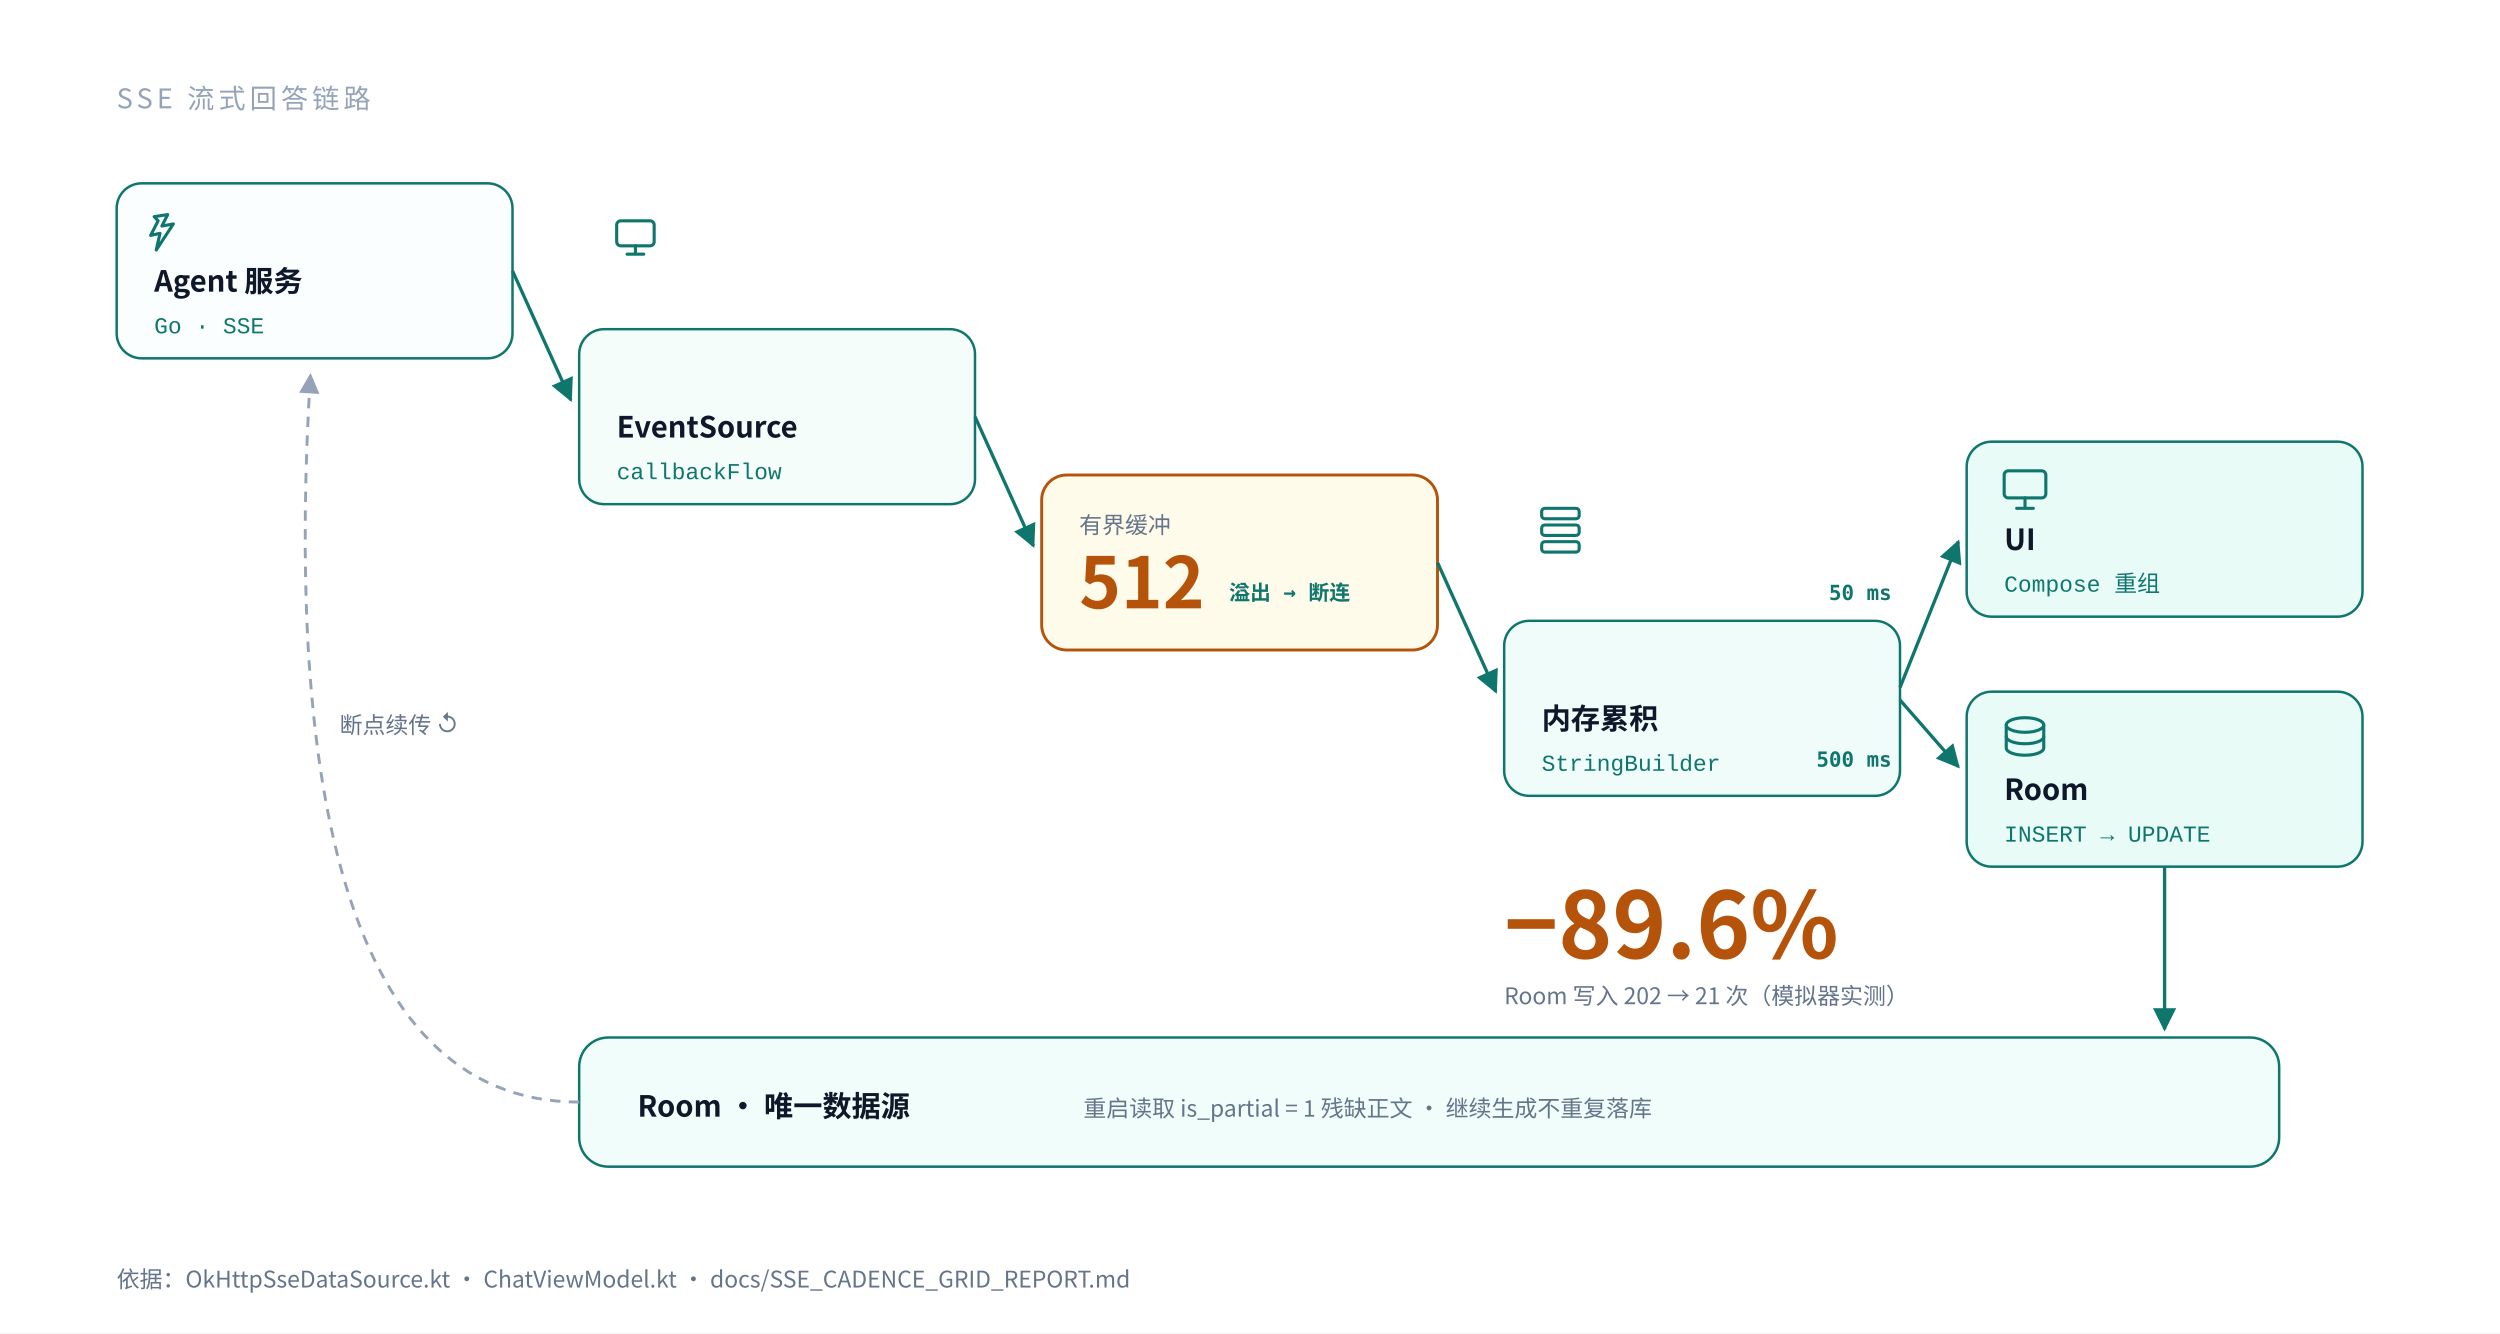
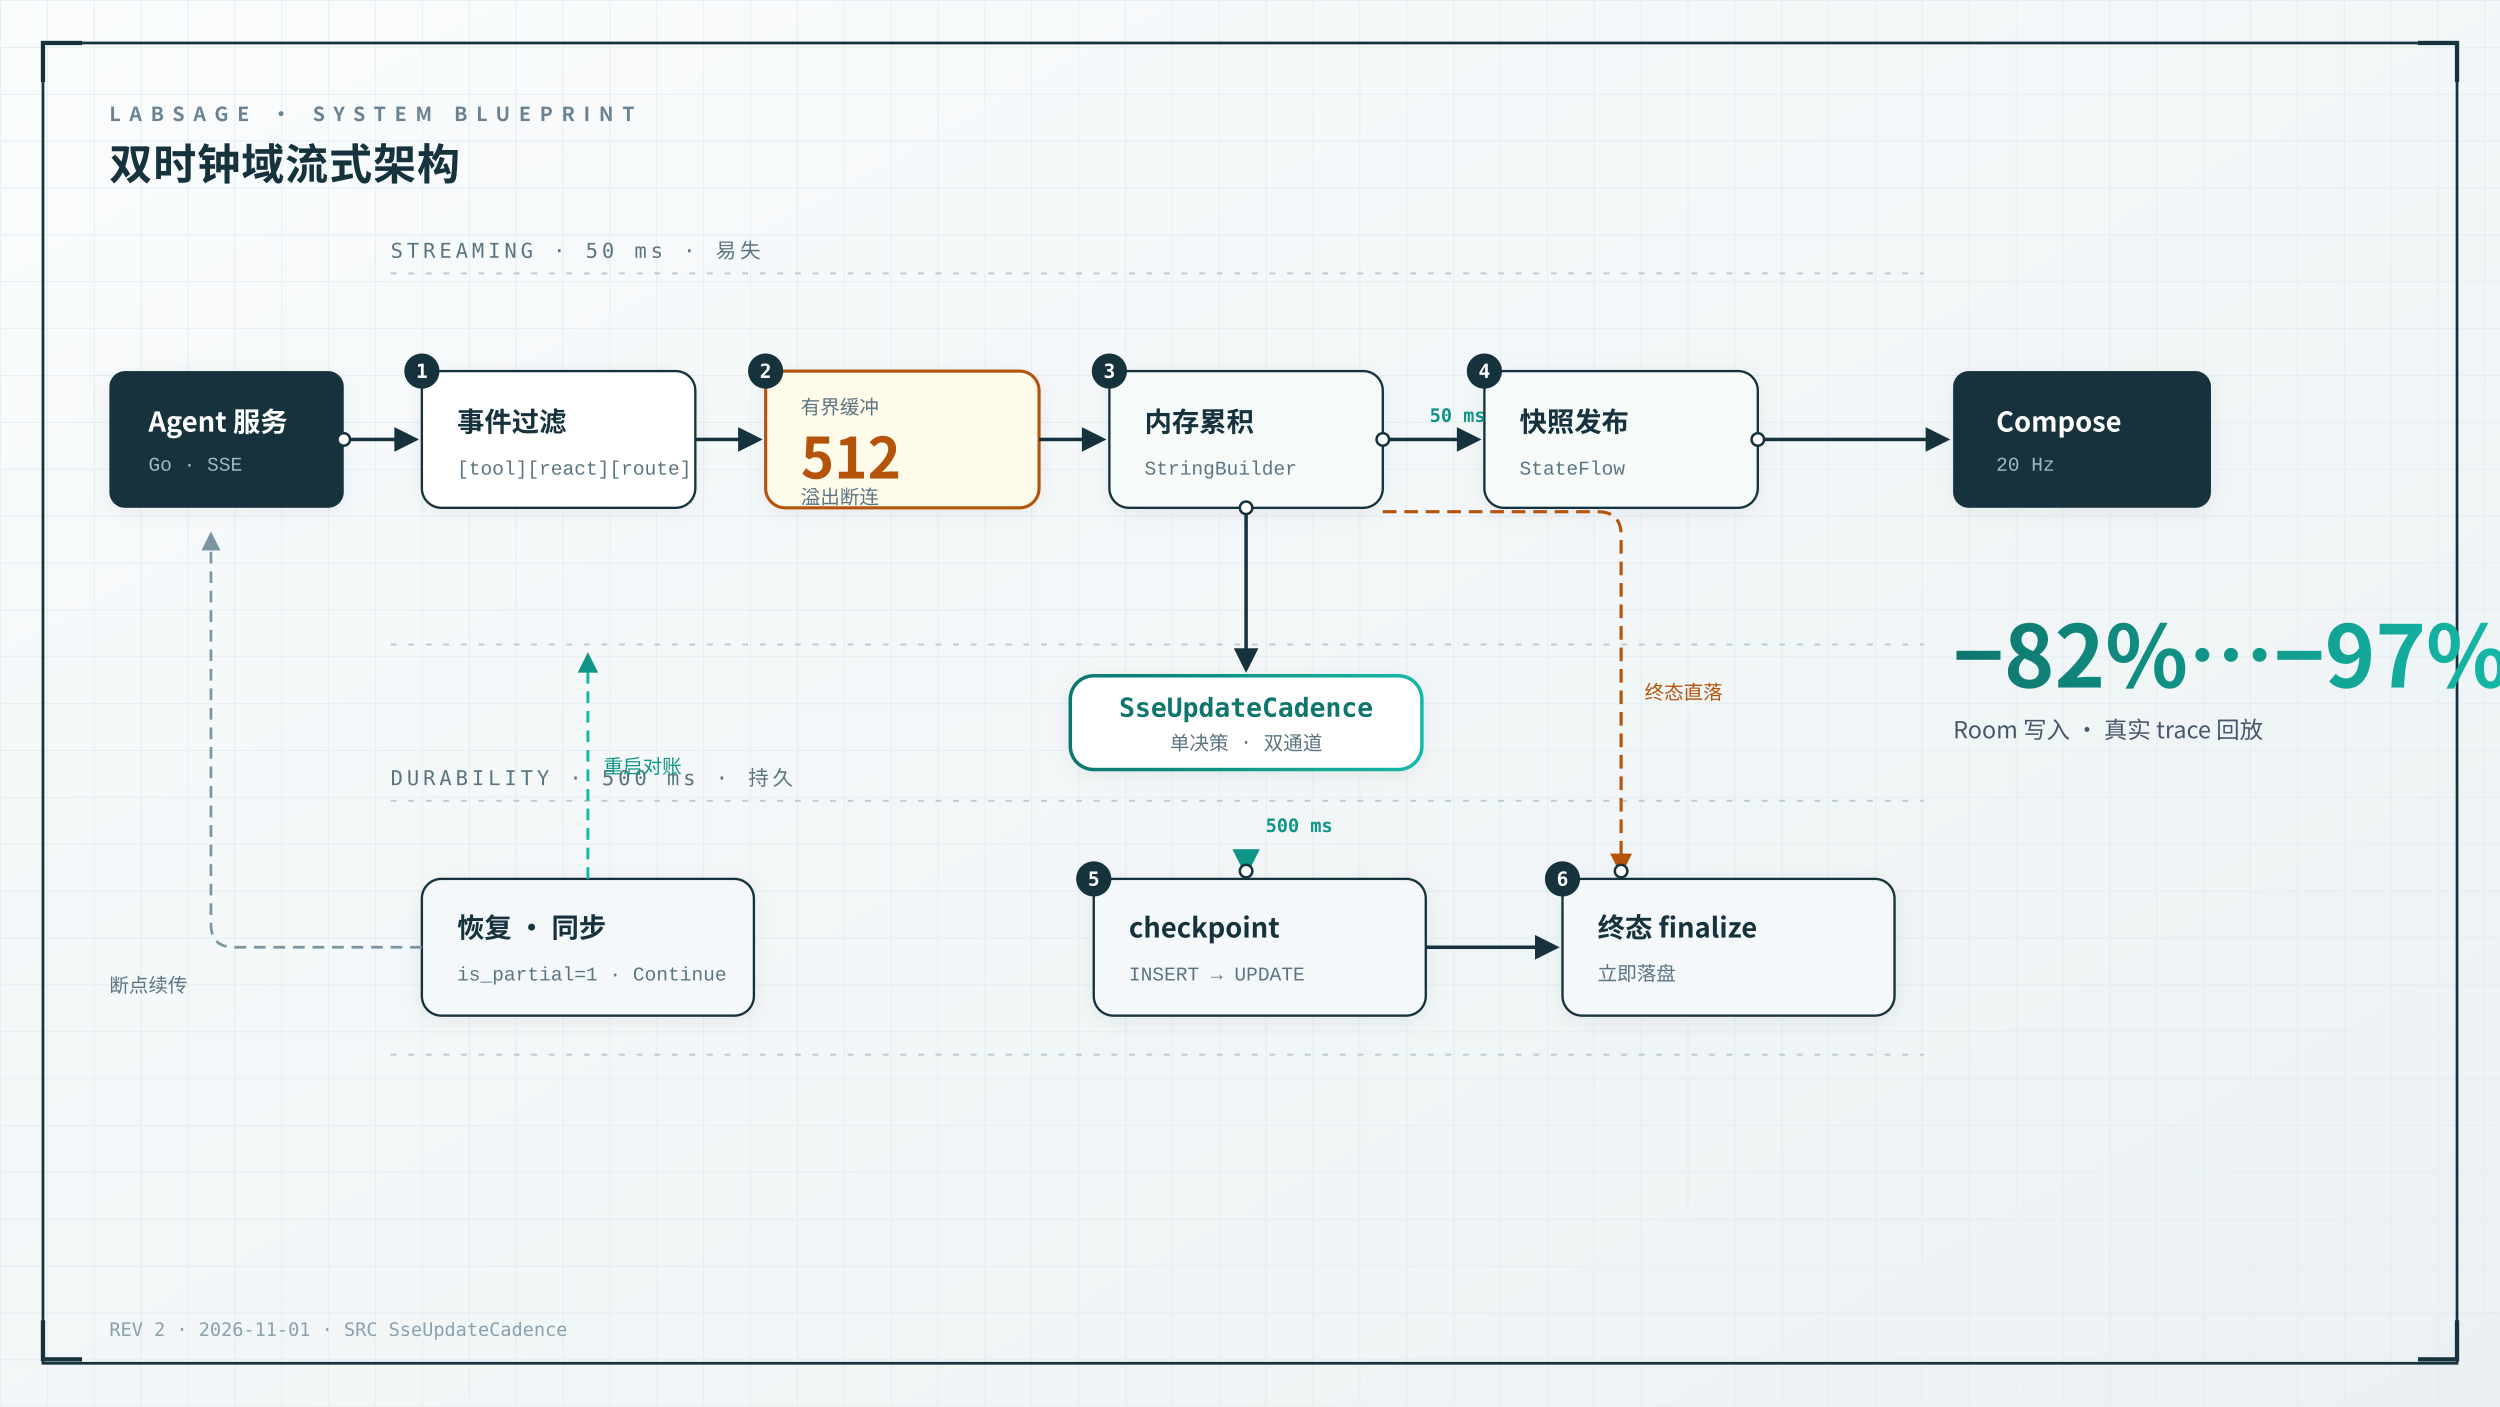
- <svg xmlns="http://www.w3.org/2000/svg" viewBox="0 0 1200 640" width="1200" height="640" role="img" aria-label="LabSage SSE 流式回答链路（级联结构）">
+ <svg xmlns="http://www.w3.org/2000/svg" viewBox="0 0 1280 720" width="1280" height="720" role="img" aria-label="LabSage 双时钟域流式架构">
  <style>
    .t { font-family: -apple-system, BlinkMacSystemFont, "Segoe UI", "PingFang SC", "Microsoft YaHei", "Noto Sans CJK SC", Roboto, Helvetica, Arial, sans-serif; }
-     .h { font-size: 14px; font-weight: 700; fill: #0F172A; }
-     .mono { font-family: "SF Mono", Menlo, Consolas, "Courier New", monospace; font-size: 11px; fill: #0F766E; }
-     .sm { font-size: 11px; fill: #64748B; }
-     .lbl { font-size: 10px; fill: #0F766E; font-weight: 600; font-family: "SF Mono", Menlo, Consolas, monospace; }
-     .num { font-size: 34px; font-weight: 800; fill: #B45309; }
-     .stat { font-size: 44px; font-weight: 800; fill: #B45309; }
-     .title { font-size: 13px; fill: #94A3B8; letter-spacing: 2px; }
-     .flow { fill: none; stroke: #0F766E; stroke-width: 1.6; }
-     .dash { fill: none; stroke: #94A3B8; stroke-width: 1.4; stroke-dasharray: 5 4; }
-     .icon { fill: none; stroke: #0F766E; stroke-width: 1.5; stroke-linecap: round; stroke-linejoin: round; }
+     .title { font-size: 22px; font-weight: 700; fill: #16323D; letter-spacing: 0.5px; }
+     .eyebrow { font-size: 10px; fill: #6A8291; letter-spacing: 4.5px; font-weight: 600; }
+     .h { font-size: 14px; font-weight: 700; fill: #16323D; }
+     .hw { font-size: 14px; font-weight: 700; fill: #FFFFFF; }
+     .mono { font-family: "SF Mono", Menlo, Consolas, "Courier New", monospace; font-size: 10px; fill: #5B7480; }
+     .monoC { font-family: "SF Mono", Menlo, Consolas, "Courier New", monospace; font-size: 10px; fill: #9FB8C4; }
+     .planeLbl { font-family: "SF Mono", Menlo, Consolas, monospace; font-size: 10.5px; fill: #5B7480; letter-spacing: 2px; }
+     .clk { font-family: "SF Mono", Menlo, Consolas, monospace; font-size: 9.5px; fill: #0F9488; font-weight: 700; }
+     .valveT { font-family: "SF Mono", Menlo, Consolas, monospace; font-size: 13.5px; font-weight: 700; fill: #0F766E; }
+     .num { font-size: 10px; font-weight: 700; fill: #FFFFFF; font-family: "SF Mono", Menlo, monospace; }
+     .statBig { font-size: 44px; font-weight: 800; fill: url(#gradTeal); }
+     .statSub { font-size: 12px; fill: #47566B; }
+     .footer { font-family: "SF Mono", Menlo, Consolas, monospace; font-size: 9.5px; fill: #8AA0AC; }
+     .flow { fill: none; stroke: #16323D; stroke-width: 1.8; }
+     .flowTeal { fill: none; stroke: url(#gradTeal); stroke-width: 2; }
+     .dash { fill: none; stroke: #7C95A2; stroke-width: 1.4; stroke-dasharray: 6 4; }
+     .dashTeal { fill: none; stroke: #14B8A6; stroke-width: 1.5; stroke-dasharray: 6 4; }
+     .dashAmber { fill: none; stroke: #B45309; stroke-width: 1.6; stroke-dasharray: 7 4; }
+     .module { fill: #FFFFFF; stroke: #16323D; stroke-width: 1.2; }
+     .moduleTint { fill: #F6FBFA; stroke: #16323D; stroke-width: 1.2; }
+     .moduleBlue { fill: #F4F8FB; stroke: #16323D; stroke-width: 1.2; }
+     .plane { stroke: #B9CCD4; stroke-width: 1; stroke-dasharray: 3 6; }
+     .port { fill: #FFFFFF; stroke: #16323D; stroke-width: 1.3; }
+     .lblAmber { font-family: "SF Mono", Menlo, Consolas, monospace; font-size: 10px; fill: #B45309; }
+     .lblTeal { font-family: "SF Mono", Menlo, Consolas, monospace; font-size: 10px; fill: #0F9488; }
  </style>
  <defs>
-     <marker id="ah" viewBox="0 0 10 10" refX="9" refY="5" markerWidth="7" markerHeight="7" orient="auto-start-reverse">
-       <path d="M0,0 L10,5 L0,10 z" fill="#0F766E" />
+     <linearGradient id="bg" x1="0" y1="0" x2="1" y2="1">
+       <stop offset="0%" stop-color="#FAFCFD" />
+       <stop offset="100%" stop-color="#EBF1F3" />
+     </linearGradient>
+     <linearGradient id="gradTeal" x1="0" y1="0" x2="1" y2="0">
+       <stop offset="0%" stop-color="#0F766E" />
+       <stop offset="100%" stop-color="#14B8A6" />
+     </linearGradient>
+     <pattern id="grid" width="24" height="24" patternUnits="userSpaceOnUse">
+       <path d="M24 0 H0 V24" fill="none" stroke="#E0EAED" stroke-width="0.7" />
+     </pattern>
+     <filter id="soft" x="-30%" y="-30%" width="160%" height="170%">
+       <feDropShadow dx="0" dy="2" stdDeviation="5" flood-color="#16323D" flood-opacity="0.06" />
+     </filter>
+     <marker id="mInk" viewBox="0 0 10 10" refX="8" refY="5" markerWidth="7" markerHeight="7" orient="auto-start-reverse">
+       <path d="M0,0 L10,5 L0,10 z" fill="#16323D" />
    </marker>
-     <marker id="ahg" viewBox="0 0 10 10" refX="9" refY="5" markerWidth="7" markerHeight="7" orient="auto-start-reverse">
-       <path d="M0,0 L10,5 L0,10 z" fill="#94A3B8" />
+     <marker id="mTeal" viewBox="0 0 10 10" refX="8" refY="5" markerWidth="7" markerHeight="7" orient="auto-start-reverse">
+       <path d="M0,0 L10,5 L0,10 z" fill="#0F9488" />
+     </marker>
+     <marker id="mAmber" viewBox="0 0 10 10" refX="8" refY="5" markerWidth="7" markerHeight="7" orient="auto-start-reverse">
+       <path d="M0,0 L10,5 L0,10 z" fill="#B45309" />
+     </marker>
+     <marker id="mGray" viewBox="0 0 10 10" refX="8" refY="5" markerWidth="7" markerHeight="7" orient="auto-start-reverse">
+       <path d="M0,0 L10,5 L0,10 z" fill="#7C95A2" />
    </marker>
  </defs>
-   <rect width="1200" height="640" fill="#FFFFFF" />
-   <text class="t title" x="56" y="52">SSE 流式回答链路</text>
-   <rect x="56" y="88" width="190" height="84" rx="12" fill="#FBFEFE" stroke="#0F766E" stroke-width="1.2" />
-   <path class="icon" d="M74 104 l6.5 -1 -2.8 5.5 5.5 -1 -8.2 12.5 1.8 -8 -4.5 1 3.6 -7 z" />
-   <text class="t h" x="74" y="140">Agent 服务</text>
-   <text class="t mono" x="74" y="160">Go · SSE</text>
-   <rect x="278" y="158" width="190" height="84" rx="12" fill="#F5FDFB" stroke="#0F766E" stroke-width="1.2" />
-   <g class="icon" transform="translate(296,100)">
-     <rect x="0" y="6" width="18" height="12" rx="2" />
-     <path d="M5 22 h8 M9 18 v4" />
+   <rect width="1280" height="720" fill="url(#bg)" />
+   <rect width="1280" height="720" fill="url(#grid)" />
+   <rect x="22" y="22" width="1236" height="676" fill="none" stroke="#16323D" stroke-width="1.4" />
+   <path d="M22,42 v-20 h20 M1258,42 v-20 h-20 M22,676 v20 h20 M1258,676 v20 h-20" fill="none" stroke="#16323D" stroke-width="2.2" />
+   <text class="t eyebrow" x="56" y="62">LABSAGE · SYSTEM BLUEPRINT</text>
+   <text class="t title" x="56" y="92">双时钟域流式架构</text>
+   <line class="plane" x1="200" y1="140" x2="985" y2="140" />
+   <line class="plane" x1="200" y1="330" x2="985" y2="330" />
+   <line class="plane" x1="200" y1="410" x2="985" y2="410" />
+   <line class="plane" x1="200" y1="540" x2="985" y2="540" />
+   <text class="t planeLbl" x="200" y="132">STREAMING · 50 ms · 易失</text>
+   <text class="t planeLbl" x="200" y="402">DURABILITY · 500 ms · 持久</text>
+   <g filter="url(#soft)">
+     <rect x="56" y="190" width="120" height="70" rx="8" fill="#16323D" />
  </g>
-   <text class="t h" x="296" y="210">EventSource</text>
-   <text class="t mono" x="296" y="230">callbackFlow</text>
-   <rect x="500" y="228" width="190" height="84" rx="12" fill="#FFFBEB" stroke="#B45309" stroke-width="1.4" />
-   <text class="t sm" x="518" y="256">有界缓冲</text>
-   <text class="t num" x="518" y="292">512</text>
-   <text class="t lbl" x="590" y="288">溢出 → 断连</text>
-   <rect x="722" y="298" width="190" height="84" rx="12" fill="#EFFCF9" stroke="#0F766E" stroke-width="1.2" />
-   <g class="icon" transform="translate(740,240)">
-     <rect x="0" y="4" width="18" height="5" rx="1.5" />
-     <rect x="0" y="12" width="18" height="5" rx="1.5" />
-     <rect x="0" y="20" width="18" height="5" rx="1.5" />
+   <text class="t hw" x="76" y="221">Agent 服务</text>
+   <text class="t monoC" x="76" y="241">Go · SSE</text>
+   <g filter="url(#soft)">
+     <rect x="1000" y="190" width="132" height="70" rx="8" fill="#16323D" />
  </g>
-   <text class="t h" x="740" y="350">内存累积</text>
-   <text class="t mono" x="740" y="370">StringBuilder</text>
-   <rect x="944" y="212" width="190" height="84" rx="12" fill="#E9FBF7" stroke="#0F766E" stroke-width="1.2" />
-   <g class="icon" transform="translate(962,224)">
-     <rect x="0" y="2" width="20" height="13" rx="2" />
-     <path d="M6 20 h8 M10 15 v5" />
+   <text class="t hw" x="1022" y="221">Compose</text>
+   <text class="t monoC" x="1022" y="241">20 Hz</text>
+   <g filter="url(#soft)">
+     <rect class="module" x="216" y="190" width="140" height="70" rx="10" />
  </g>
-   <text class="t h" x="962" y="264">UI</text>
-   <text class="t mono" x="962" y="284">Compose 重组</text>
-   <rect x="944" y="332" width="190" height="84" rx="12" fill="#E9FBF7" stroke="#0F766E" stroke-width="1.2" />
-   <g class="icon" transform="translate(962,344)">
-     <ellipse cx="10" cy="4" rx="9" ry="3.5" />
-     <path d="M1 4 v11 c0 2 4 3.5 9 3.5 s9 -1.5 9 -3.5 v-11" />
-     <path d="M1 9.5 c0 2 4 3.5 9 3.5 s9 -1.5 9 -3.5" />
+   <text class="t h" x="234" y="221">事件过滤</text>
+   <text class="t mono" x="234" y="243" font-size="9.5">[tool][react][route]</text>
+   <g filter="url(#soft)">
+     <rect x="392" y="190" width="140" height="70" rx="10" fill="#FFFBEB" stroke="#B45309" stroke-width="1.6" />
  </g>
-   <text class="t h" x="962" y="384">Room</text>
-   <text class="t mono" x="962" y="404">INSERT → UPDATE</text>
-   <path class="flow" d="M246,130 L274,192" marker-end="url(#ah)" />
-   <path class="flow" d="M468,200 L496,262" marker-end="url(#ah)" />
-   <path class="flow" d="M690,270 L718,332" marker-end="url(#ah)" />
-   <path class="flow" d="M912,330 L940,260" marker-end="url(#ah)" />
-   <path class="flow" d="M912,336 L940,368" marker-end="url(#ah)" />
-   <text class="t lbl" x="908" y="288" text-anchor="end">50 ms</text>
-   <text class="t lbl" x="908" y="368" text-anchor="end">500 ms</text>
-   <text class="t stat" x="722" y="460">−89.6%</text>
-   <text class="t sm" x="722" y="482">Room 写入 202 → 21 次（模拟器实测）</text>
-   <rect x="278" y="498" width="816" height="62" rx="14" fill="#F0FDFA" stroke="#0F766E" stroke-width="1.2" />
-   <text class="t h" x="306" y="536">Room · 唯一数据源</text>
-   <text class="t sm" x="520" y="536" font-size="12" fill="#475569">重启读取 is_partial = 1 残缺正文 · 继续生成不重复落库</text>
-   <path class="flow" d="M1039,416 L1039,494" marker-end="url(#ah)" />
-   <path class="dash" d="M278,529 C 160,529 138,360 149,180" marker-end="url(#ahg)" />
-   <text class="t sm" x="163" y="352">断点续传 ↺</text>
-   <text class="t sm" x="56" y="618" font-size="10" fill="#94A3B8">依据：OkHttpSseDataSource.kt · ChatViewModel.kt · docs/SSE_CADENCE_GRID_REPORT.md</text>
+   <text class="t mono" x="410" y="212" font-size="10" fill="#92700C">有界缓冲</text>
+   <text class="t" x="410" y="245" font-size="29" font-weight="800" fill="#B45309">512</text>
+   <text class="t mono" x="410" y="258" font-size="9.5" fill="#92700C">溢出断连</text>
+   <g filter="url(#soft)">
+     <rect class="moduleTint" x="568" y="190" width="140" height="70" rx="10" />
+   </g>
+   <text class="t h" x="586" y="221">内存累积</text>
+   <text class="t mono" x="586" y="243">StringBuilder</text>
+   <g filter="url(#soft)">
+     <rect class="moduleTint" x="760" y="190" width="140" height="70" rx="10" />
+   </g>
+   <text class="t h" x="778" y="221">快照发布</text>
+   <text class="t mono" x="778" y="243">StateFlow</text>
+   <g filter="url(#soft)">
+     <rect x="548" y="346" width="180" height="48" rx="12" fill="#FFFFFF" stroke="url(#gradTeal)" stroke-width="1.8" />
+   </g>
+   <text class="t valveT" x="638" y="367" text-anchor="middle">SseUpdateCadence</text>
+   <text class="t mono" x="638" y="384" text-anchor="middle" font-size="9.5" fill="#5B7480">单决策 · 双通道</text>
+   <g filter="url(#soft)">
+     <rect class="moduleBlue" x="560" y="450" width="170" height="70" rx="10" />
+   </g>
+   <text class="t h" x="578" y="480">checkpoint</text>
+   <text class="t mono" x="578" y="502">INSERT → UPDATE</text>
+   <g filter="url(#soft)">
+     <rect class="moduleBlue" x="800" y="450" width="170" height="70" rx="10" />
+   </g>
+   <text class="t h" x="818" y="480">终态 finalize</text>
+   <text class="t mono" x="818" y="502">立即落盘</text>
+   <g filter="url(#soft)">
+     <rect class="moduleBlue" x="216" y="450" width="170" height="70" rx="10" />
+   </g>
+   <text class="t h" x="234" y="480">恢复 · 同步</text>
+   <text class="t mono" x="234" y="502">is_partial=1 · Continue</text>
+   <path class="flow" d="M176,225 L212,225" marker-end="url(#mInk)" />
+   <path class="flow" d="M356,225 L388,225" marker-end="url(#mInk)" />
+   <path class="flow" d="M532,225 L564,225" marker-end="url(#mInk)" />
+   <path class="flow" d="M708,225 L756,225" marker-end="url(#mInk)" />
+   <path class="flow" d="M900,225 L996,225" marker-end="url(#mInk)" />
+   <text class="t clk" x="732" y="216">50 ms</text>
+   <path class="flow" d="M638,260 L638,342" marker-end="url(#mInk)" />
+   <path class="flowTeal" d="M638,394 L638,446" marker-end="url(#mTeal)" />
+   <text class="t clk" x="648" y="426">500 ms</text>
+   <path class="dashAmber" d="M708,262 L818,262 Q830,262 830,274 L830,446" marker-end="url(#mAmber)" />
+   <text class="t lblAmber" x="842" y="358">终态直落</text>
+   <path class="flow" d="M730,485 L796,485" marker-end="url(#mInk)" />
+   <path class="dash" d="M216,485 L120,485 Q108,485 108,473 L108,274" marker-end="url(#mGray)" />
+   <text class="t mono" x="56" y="508" font-size="9.5">断点续传</text>
+   <path class="dashTeal" d="M301,450 L301,336" marker-end="url(#mTeal)" />
+   <text class="t lblTeal" x="309" y="396">重启对账</text>
+   <circle class="port" cx="176" cy="225" r="3.2" />
+   <circle class="port" cx="708" cy="225" r="3.2" />
+   <circle class="port" cx="900" cy="225" r="3.2" />
+   <circle class="port" cx="638" cy="260" r="3.2" />
+   <circle class="port" cx="638" cy="446" r="3.2" />
+   <circle class="port" cx="830" cy="446" r="3.2" stroke="#B45309" />
+   <g>
+     <circle cx="216" cy="190" r="9" fill="#16323D" />
+     <text class="t num" x="216" y="193.5" text-anchor="middle">1</text>
+     <circle cx="392" cy="190" r="9" fill="#16323D" />
+     <text class="t num" x="392" y="193.5" text-anchor="middle">2</text>
+     <circle cx="568" cy="190" r="9" fill="#16323D" />
+     <text class="t num" x="568" y="193.5" text-anchor="middle">3</text>
+     <circle cx="760" cy="190" r="9" fill="#16323D" />
+     <text class="t num" x="760" y="193.5" text-anchor="middle">4</text>
+     <circle cx="560" cy="450" r="9" fill="#16323D" />
+     <text class="t num" x="560" y="453.5" text-anchor="middle">5</text>
+     <circle cx="800" cy="450" r="9" fill="#16323D" />
+     <text class="t num" x="800" y="453.5" text-anchor="middle">6</text>
+   </g>
+   <text class="t statBig" x="1000" y="352">−82%…−97%</text>
+   <text class="t statSub" x="1000" y="378">Room 写入 · 真实 trace 回放</text>
+   <text class="t footer" x="56" y="684">REV 2 · 2026-11-01 · SRC SseUpdateCadence</text>
</svg>
